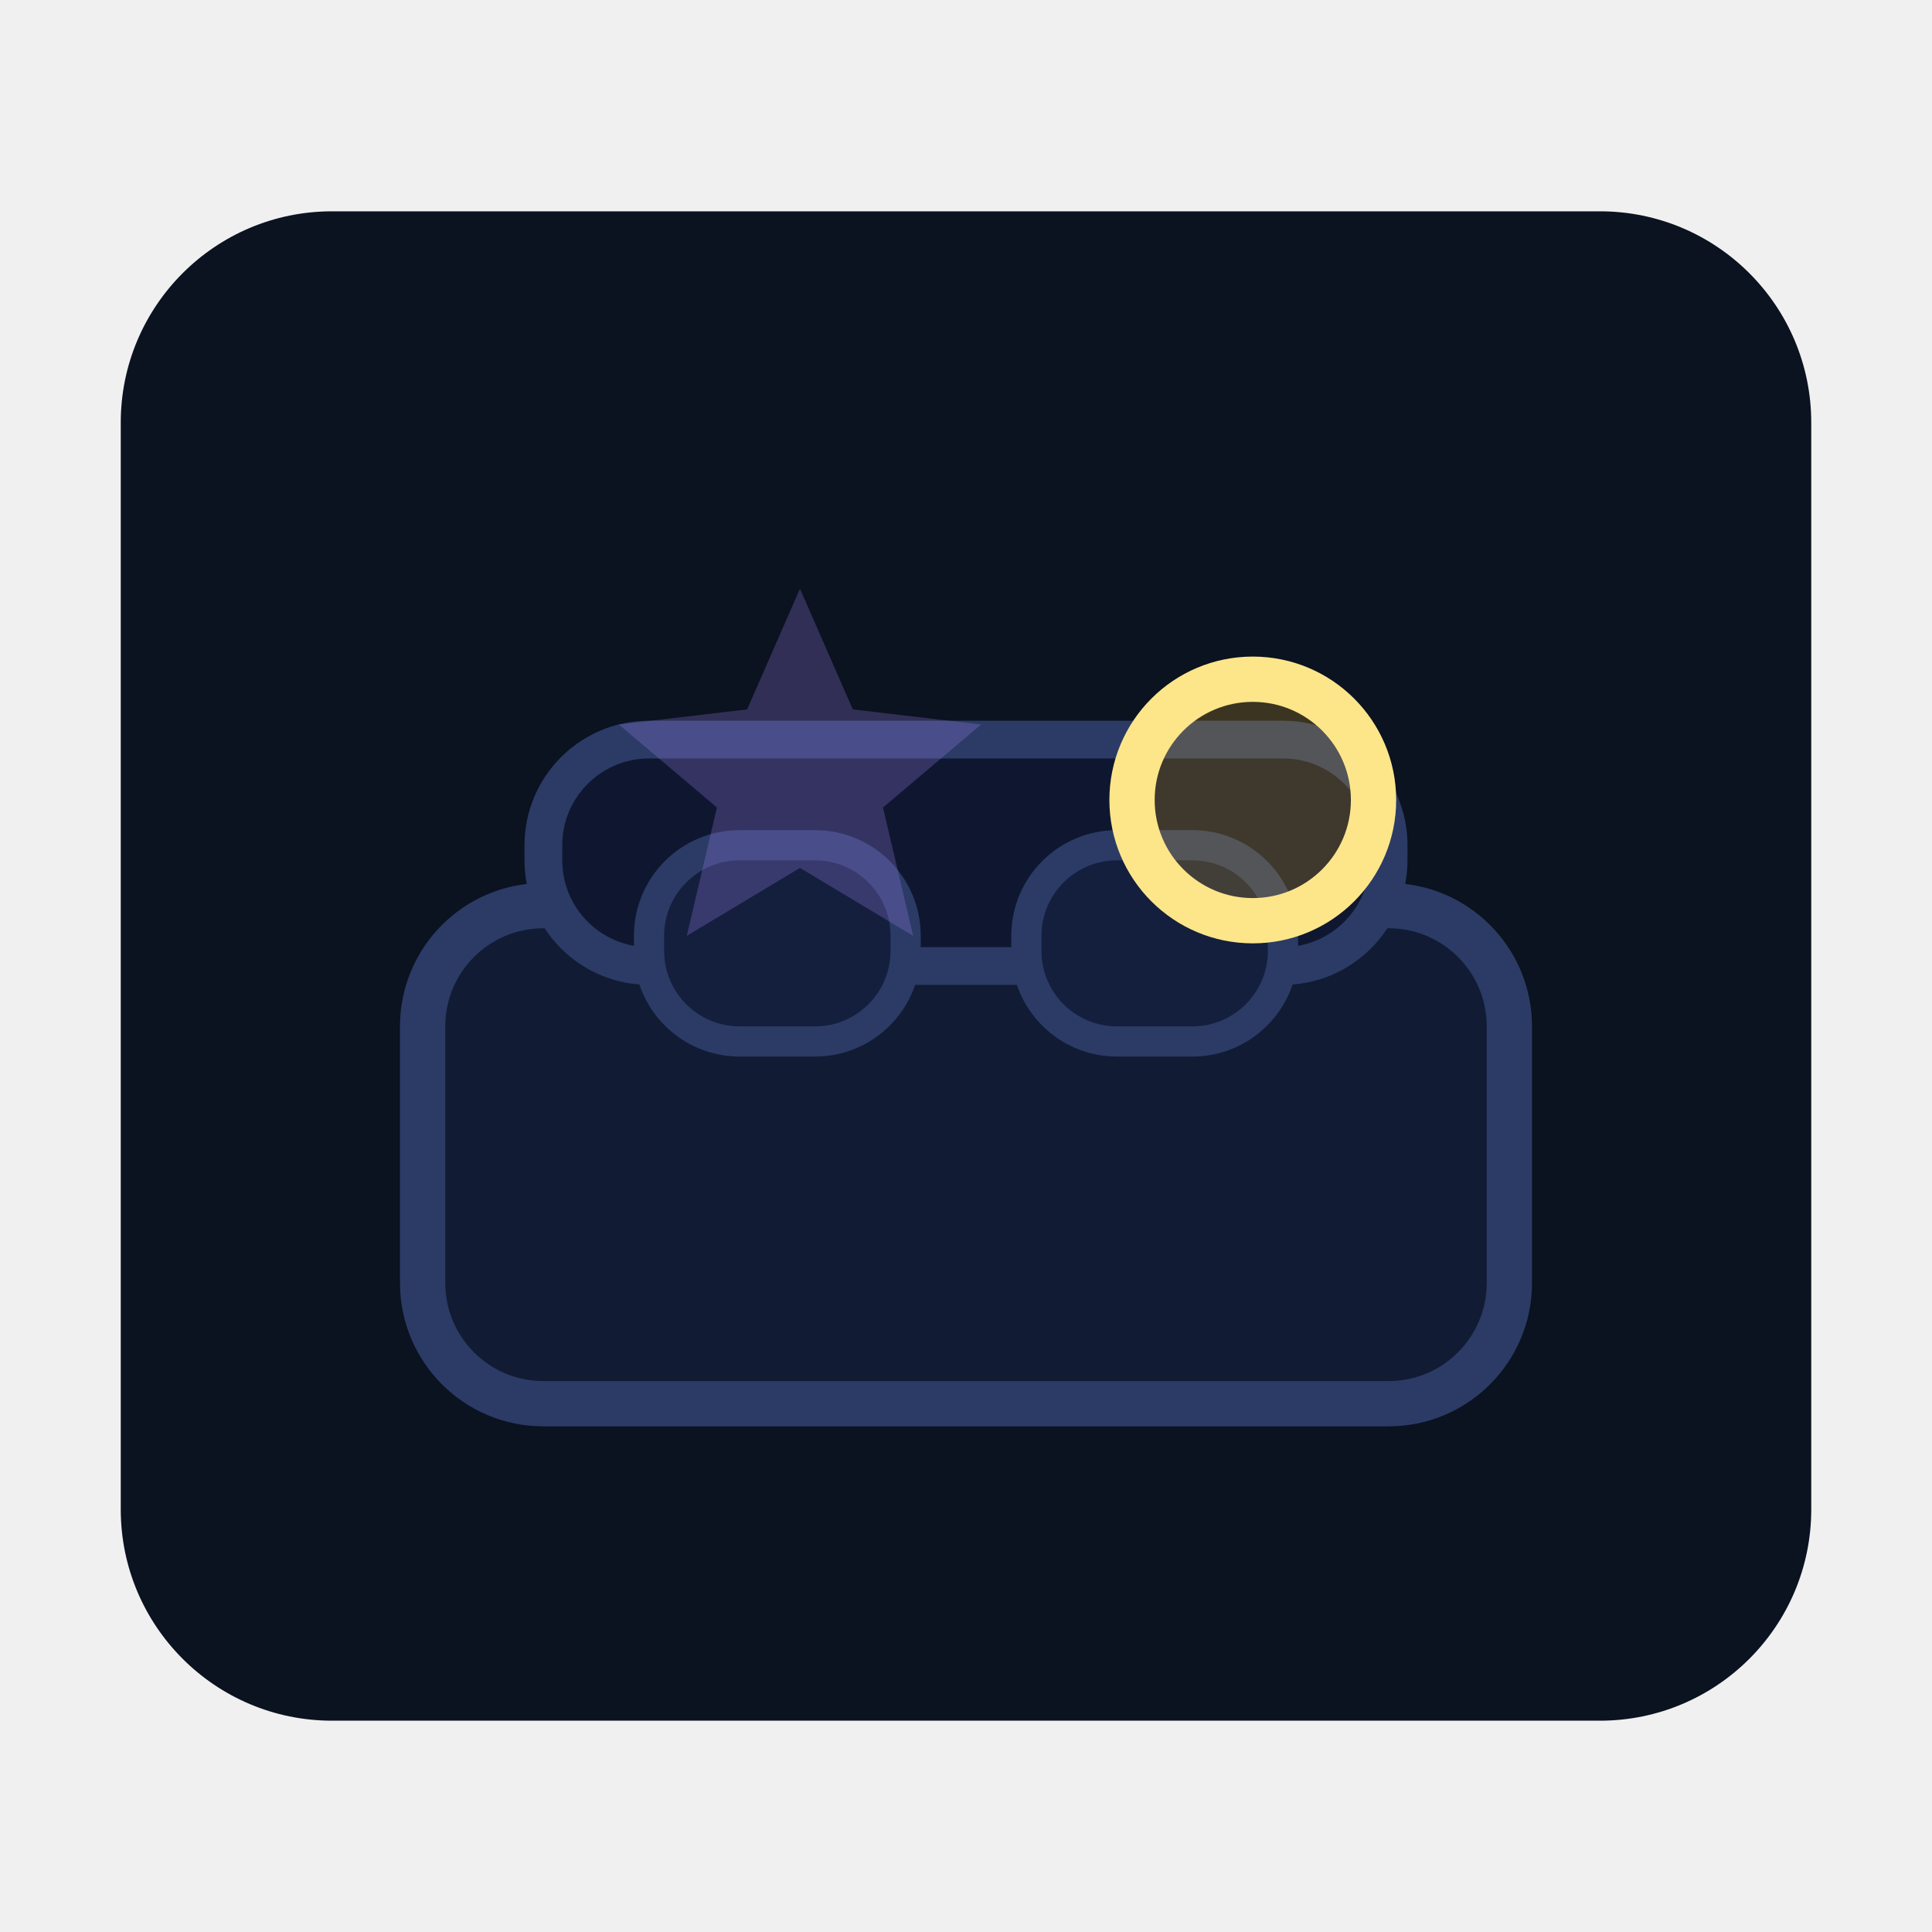
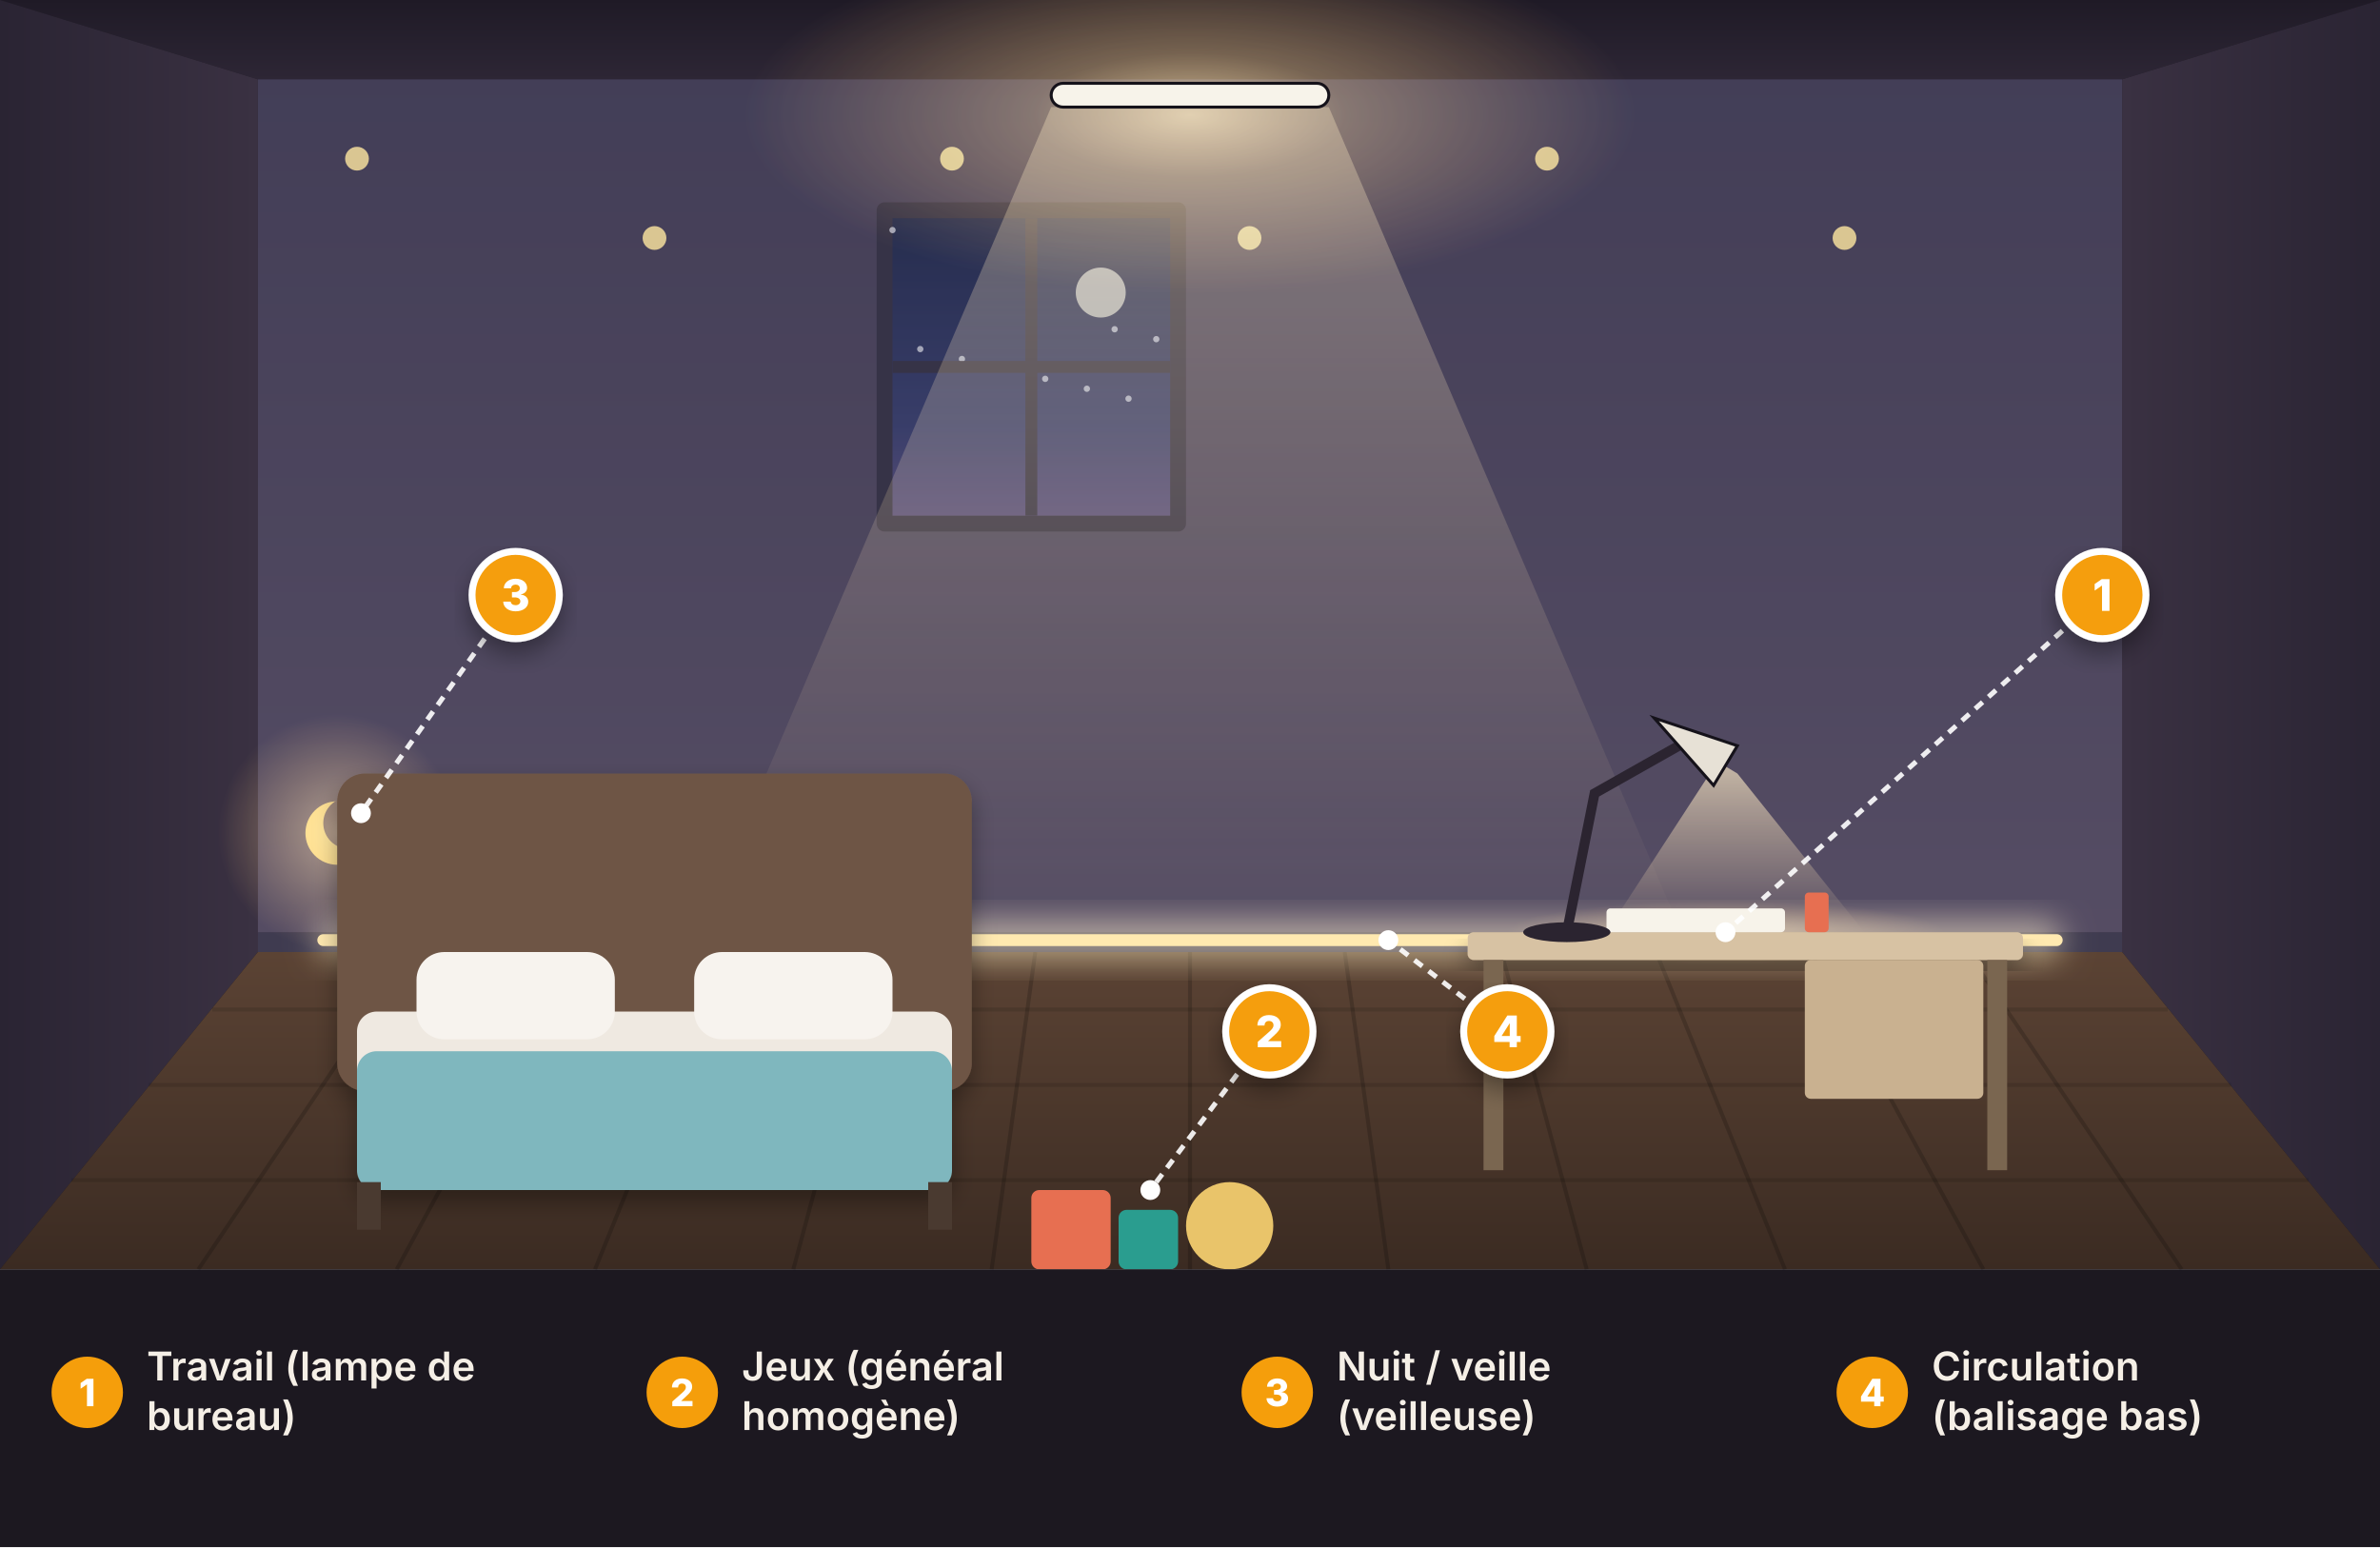
- <svg xmlns="http://www.w3.org/2000/svg" width="256" height="256" viewBox="0 0 256 256" fill="none">
-   <rect x="16" y="28" width="224" height="200" rx="28" fill="#0B1220" />
-   <rect x="56" y="120" width="144" height="66" rx="16" fill="#111B33" stroke="#2B3B66" stroke-width="6" />
-   <rect x="72" y="98" width="112" height="30" rx="14" fill="#0F1730" stroke="#2B3B66" stroke-width="5" />
-   <rect x="86" y="112" width="34" height="26" rx="12" fill="#141F3E" stroke="#2B3B66" stroke-width="4" />
-   <rect x="136" y="112" width="34" height="26" rx="12" fill="#141F3E" stroke="#2B3B66" stroke-width="4" />
-   <path d="M106 78l7 16 17 2-13 11 4 17-15-9-15 9 4-17-13-11 17-2Z" fill="#A78BFA" fill-opacity="0.25" />
-   <circle cx="166" cy="106" r="16" fill="#FBBF24" fill-opacity="0.20" stroke="#FDE68A" stroke-width="6" />
+ <svg xmlns="http://www.w3.org/2000/svg" viewBox="0 0 1200 780" role="img" aria-label="Chambre enfant : 4 zones">
+   <defs>
+     <linearGradient id="wall" x1="0" y1="0" x2="0" y2="1">
+       <stop offset="0" stop-color="#3d3448" />
+       <stop offset="1" stop-color="#5a4b5c" />
+     </linearGradient>
+     <linearGradient id="wallL" x1="0" y1="0" x2="1" y2="0">
+       <stop offset="0" stop-color="#2a2433" />
+       <stop offset="1" stop-color="#3a3142" />
+     </linearGradient>
+     <linearGradient id="wallR" x1="1" y1="0" x2="0" y2="0">
+       <stop offset="0" stop-color="#2a2433" />
+       <stop offset="1" stop-color="#3a3142" />
+     </linearGradient>
+     <linearGradient id="ceil" x1="0" y1="0" x2="0" y2="1">
+       <stop offset="0" stop-color="#1f1a26" />
+       <stop offset="1" stop-color="#2d2635" />
+     </linearGradient>
+     <linearGradient id="floor" x1="0" y1="0" x2="0" y2="1">
+       <stop offset="0" stop-color="#5b4334" />
+       <stop offset="1" stop-color="#3b2b22" />
+     </linearGradient>
+     <linearGradient id="tile" x1="0" y1="0" x2="0" y2="1">
+       <stop offset="0" stop-color="#6b6a70" />
+       <stop offset="1" stop-color="#3d3c42" />
+     </linearGradient>
+     <linearGradient id="concrete" x1="0" y1="0" x2="0" y2="1">
+       <stop offset="0" stop-color="#5d5a5e" />
+       <stop offset="1" stop-color="#36343a" />
+     </linearGradient>
+     <linearGradient id="stone" x1="0" y1="0" x2="0" y2="1">
+       <stop offset="0" stop-color="#5a4a3e" />
+       <stop offset="1" stop-color="#3e3229" />
+     </linearGradient>
+     <radialGradient id="glow">
+       <stop offset="0" stop-color="#ffe3a0" stop-opacity=".95" />
+       <stop offset=".35" stop-color="#ffcf6e" stop-opacity=".45" />
+       <stop offset="1" stop-color="#ffb84d" stop-opacity="0" />
+     </radialGradient>
+     <radialGradient id="glowSoft">
+       <stop offset="0" stop-color="#ffd98a" stop-opacity=".55" />
+       <stop offset="1" stop-color="#ffb84d" stop-opacity="0" />
+     </radialGradient>
+     <radialGradient id="glowCool">
+       <stop offset="0" stop-color="#eef6ff" stop-opacity=".9" />
+       <stop offset=".4" stop-color="#cfe3ff" stop-opacity=".4" />
+       <stop offset="1" stop-color="#b9d4ff" stop-opacity="0" />
+     </radialGradient>
+     <linearGradient id="cone" x1="0" y1="0" x2="0" y2="1">
+       <stop offset="0" stop-color="#ffe7a8" stop-opacity=".75" />
+       <stop offset="1" stop-color="#ffd27a" stop-opacity="0" />
+     </linearGradient>
+     <linearGradient id="coneCool" x1="0" y1="0" x2="0" y2="1">
+       <stop offset="0" stop-color="#f2f8ff" stop-opacity=".8" />
+       <stop offset="1" stop-color="#d6e7ff" stop-opacity="0" />
+     </linearGradient>
+     <linearGradient id="sky" x1="0" y1="0" x2="0" y2="1">
+       <stop offset="0" stop-color="#111a3a" />
+       <stop offset=".7" stop-color="#2d3364" />
+       <stop offset="1" stop-color="#5a4a78" />
+     </linearGradient>
+     <linearGradient id="grass" x1="0" y1="0" x2="0" y2="1">
+       <stop offset="0" stop-color="#2f4a35" />
+       <stop offset="1" stop-color="#1c2e22" />
+     </linearGradient>
+     <linearGradient id="wood" x1="0" y1="0" x2="0" y2="1">
+       <stop offset="0" stop-color="#9a6b46" />
+       <stop offset="1" stop-color="#6e4a30" />
+     </linearGradient>
+     <linearGradient id="metal" x1="0" y1="0" x2="1" y2="0">
+       <stop offset="0" stop-color="#cfd2d6" />
+       <stop offset=".5" stop-color="#f1f2f4" />
+       <stop offset="1" stop-color="#b9bcc2" />
+     </linearGradient>
+     <filter id="blur8" x="-50%" y="-50%" width="200%" height="200%">
+       <feGaussianBlur stdDeviation="8" />
+     </filter>
+     <filter id="blur3">
+       <feGaussianBlur stdDeviation="3" />
+     </filter>
+     <filter id="shadow" x="-20%" y="-20%" width="140%" height="160%">
+       <feDropShadow dx="0" dy="6" stdDeviation="6" flood-color="#000" flood-opacity=".35" />
+     </filter>
+   </defs>
+   <rect x="0" y="0" width="1200" height="640" fill="#1b1720" />
+   <polygon points="0,0 1200,0 1070,40 130,40" fill="url(#ceil)" />
+   <polygon points="0,0 130,40 130,480 0,640" fill="url(#wallL)" />
+   <polygon points="1200,0 1070,40 1070,480 1200,640" fill="url(#wallR)" />
+   <rect x="130" y="40" width="940" height="440" fill="url(#wall)" />
+   <polygon points="0,640 130,480 1070,480 1200,640" fill="url(#floor)" />
+   <line x1="208" y1="480" x2="100" y2="640" stroke="#000" stroke-opacity=".18" stroke-width="2" />
+   <line x1="287" y1="480" x2="200" y2="640" stroke="#000" stroke-opacity=".18" stroke-width="2" />
+   <line x1="365" y1="480" x2="300" y2="640" stroke="#000" stroke-opacity=".18" stroke-width="2" />
+   <line x1="443" y1="480" x2="400" y2="640" stroke="#000" stroke-opacity=".18" stroke-width="2" />
+   <line x1="522" y1="480" x2="500" y2="640" stroke="#000" stroke-opacity=".18" stroke-width="2" />
+   <line x1="600" y1="480" x2="600" y2="640" stroke="#000" stroke-opacity=".18" stroke-width="2" />
+   <line x1="678" y1="480" x2="700" y2="640" stroke="#000" stroke-opacity=".18" stroke-width="2" />
+   <line x1="757" y1="480" x2="800" y2="640" stroke="#000" stroke-opacity=".18" stroke-width="2" />
+   <line x1="835" y1="480" x2="900" y2="640" stroke="#000" stroke-opacity=".18" stroke-width="2" />
+   <line x1="913" y1="480" x2="1000" y2="640" stroke="#000" stroke-opacity=".18" stroke-width="2" />
+   <line x1="992" y1="480" x2="1100" y2="640" stroke="#000" stroke-opacity=".18" stroke-width="2" />
+   <line x1="107" y1="509" x2="1093" y2="509" stroke="#000" stroke-opacity=".12" stroke-width="2" />
+   <line x1="75" y1="547" x2="1125" y2="547" stroke="#000" stroke-opacity=".12" stroke-width="2" />
+   <line x1="36" y1="595" x2="1164" y2="595" stroke="#000" stroke-opacity=".12" stroke-width="2" />
+   <rect x="130" y="470" width="940" height="10" fill="#2a2330" opacity=".7" />
+   <rect x="442" y="102" width="156" height="166" rx="4" fill="#2a2330" />
+   <rect x="450" y="110" width="140" height="150" fill="url(#sky)" />
+   <circle cx="450" cy="116.0" r="1.6" fill="#fff" opacity=".8" />
+   <circle cx="569" cy="201.0" r="1.6" fill="#fff" opacity=".8" />
+   <circle cx="548" cy="196.0" r="1.6" fill="#fff" opacity=".8" />
+   <circle cx="527" cy="191.0" r="1.6" fill="#fff" opacity=".8" />
+   <circle cx="506" cy="186.0" r="1.6" fill="#fff" opacity=".8" />
+   <circle cx="485" cy="181.0" r="1.6" fill="#fff" opacity=".8" />
+   <circle cx="464" cy="176.0" r="1.6" fill="#fff" opacity=".8" />
+   <circle cx="583" cy="171.0" r="1.6" fill="#fff" opacity=".8" />
+   <circle cx="562" cy="166.0" r="1.6" fill="#fff" opacity=".8" />
+   <circle cx="555.0" cy="147.5" r="12.6" fill="#f6f1d8" opacity=".9" />
+   <line x1="520.0" y1="110" x2="520.0" y2="260" stroke="#2a2330" stroke-width="6" />
+   <line x1="450" y1="185.0" x2="590" y2="185.0" stroke="#2a2330" stroke-width="6" />
+   <rect x="130" y="40" width="940" height="440" fill="#4d4f72" opacity=".35" />
+   <circle cx="180" cy="80" r="6" fill="#ffe7a0" opacity=".8" />
+   <circle cx="330" cy="120" r="6" fill="#ffe7a0" opacity=".8" />
+   <circle cx="480" cy="80" r="6" fill="#ffe7a0" opacity=".8" />
+   <circle cx="630" cy="120" r="6" fill="#ffe7a0" opacity=".8" />
+   <circle cx="780" cy="80" r="6" fill="#ffe7a0" opacity=".8" />
+   <circle cx="930" cy="120" r="6" fill="#ffe7a0" opacity=".8" />
+   <circle cx="170" cy="420" r="16" fill="#ffd27a" />
+   <circle cx="176" cy="415" r="13" fill="#5a4b5c" />
+   <g style="mix-blend-mode:screen">
+     <ellipse cx="600" cy="58" rx="224.0" ry="90" fill="url(#glow)" opacity="0.8" />
+     <polygon points="530.0,54 670.0,54 852.0,480 348.0,480" fill="url(#cone)" opacity="0.45" />
+     <polygon points="866,384 876,390 940,470 810,470" fill="url(#cone)" opacity=".9" />
+     <ellipse cx="870" cy="470" rx="110" ry="16" fill="url(#glowSoft)" opacity="1" />
+     <ellipse cx="170" cy="420" rx="60" ry="60" fill="url(#glowSoft)" opacity="1" />
+     <rect x="160" y="464" width="880" height="20" rx="10" fill="#ffe9b0" opacity=".55" filter="url(#blur8)" />
+   </g>
+   <rect x="530.0" y="42" width="140" height="12" rx="6" fill="#f7f3ea" stroke="#15121a" stroke-width="1.5" />
+   <rect x="160" y="471" width="880" height="6" rx="3" fill="#ffe9b0" />
+   <g filter="url(#shadow)">
+     <rect x="170.0" y="390" width="320" height="160" rx="14" fill="#6e5545" />
+     <rect x="180.0" y="510" width="300" height="80" rx="10" fill="#efe9e1" />
+     <rect x="180.0" y="530" width="300" height="70" rx="10" fill="#7fb7be" />
+     <rect x="210.0" y="480" width="100.0" height="44" rx="14" fill="#f7f3ee" />
+     <rect x="350" y="480" width="100.0" height="44" rx="14" fill="#f7f3ee" />
+   </g>
+   <rect x="180.0" y="596" width="12" height="24" fill="#4a3a30" />
+   <rect x="468.0" y="596" width="12" height="24" fill="#4a3a30" />
+   <rect x="740.0" y="470" width="280" height="14" rx="3" fill="#d7c2a3" filter="url(#shadow)" />
+   <rect x="748.0" y="484" width="10" height="106" fill="#7a6650" />
+   <rect x="1002.0" y="484" width="10" height="106" fill="#7a6650" />
+   <rect x="910.0" y="484" width="90" height="70" rx="3" fill="#c9b190" />
+   <rect x="810" y="458" width="90" height="12" rx="2" fill="#f7f3ea" />
+   <rect x="910" y="450" width="12" height="20" rx="2" fill="#e76f51" />
+   <ellipse cx="790" cy="470" rx="22" ry="5" fill="#2b2430" />
+   <path d="M790,470 L804,400 L850,374" stroke="#2b2430" stroke-width="5" fill="none" />
+   <path d="M834,362 L876,376 L864,396 Z" fill="#e7e1d6" stroke="#15121a" stroke-width="1.5" />
+   <rect x="520" y="600" width="40" height="40" rx="4" fill="#e76f51" />
+   <rect x="564" y="610" width="30" height="30" rx="4" fill="#2a9d8f" />
+   <circle cx="620" cy="618" r="22" fill="#e9c46a" />
+   <line x1="1060" y1="300" x2="870" y2="470" stroke="#fff" stroke-width="2.5" stroke-dasharray="5 4" opacity=".9" />
+   <circle cx="870" cy="470" r="5" fill="#fff" />
+   <g filter="url(#shadow)">
+     <circle cx="1060" cy="300" r="22" fill="#f59e0b" stroke="#fff" stroke-width="3.5" />
+     <text x="1060" y="308" text-anchor="middle" font-family="Inter, Arial, sans-serif" font-weight="800" font-size="22" fill="#fff">1</text>
+   </g>
+   <line x1="640" y1="520" x2="580" y2="600" stroke="#fff" stroke-width="2.5" stroke-dasharray="5 4" opacity=".9" />
+   <circle cx="580" cy="600" r="5" fill="#fff" />
+   <g filter="url(#shadow)">
+     <circle cx="640" cy="520" r="22" fill="#f59e0b" stroke="#fff" stroke-width="3.5" />
+     <text x="640" y="528" text-anchor="middle" font-family="Inter, Arial, sans-serif" font-weight="800" font-size="22" fill="#fff">2</text>
+   </g>
+   <line x1="260" y1="300" x2="182" y2="410" stroke="#fff" stroke-width="2.5" stroke-dasharray="5 4" opacity=".9" />
+   <circle cx="182" cy="410" r="5" fill="#fff" />
+   <g filter="url(#shadow)">
+     <circle cx="260" cy="300" r="22" fill="#f59e0b" stroke="#fff" stroke-width="3.5" />
+     <text x="260" y="308" text-anchor="middle" font-family="Inter, Arial, sans-serif" font-weight="800" font-size="22" fill="#fff">3</text>
+   </g>
+   <line x1="760" y1="520" x2="700" y2="474" stroke="#fff" stroke-width="2.5" stroke-dasharray="5 4" opacity=".9" />
+   <circle cx="700" cy="474" r="5" fill="#fff" />
+   <g filter="url(#shadow)">
+     <circle cx="760" cy="520" r="22" fill="#f59e0b" stroke="#fff" stroke-width="3.5" />
+     <text x="760" y="528" text-anchor="middle" font-family="Inter, Arial, sans-serif" font-weight="800" font-size="22" fill="#fff">4</text>
+   </g>
+   <rect x="0" y="640" width="1200" height="140" fill="#1c1820" />
+   <circle cx="44.0" cy="702" r="18" fill="#f59e0b" />
+   <text x="44.0" y="709" text-anchor="middle" font-family="Inter, Arial, sans-serif" font-weight="800" font-size="19" fill="#fff">1</text>
+   <text x="74.0" y="696" font-family="Inter, Arial, sans-serif" font-weight="600" font-size="20" fill="#f5efe6">Travail (lampe de</text>
+   <text x="74.0" y="721" font-family="Inter, Arial, sans-serif" font-weight="600" font-size="20" fill="#f5efe6">bureau)</text>
+   <circle cx="344.0" cy="702" r="18" fill="#f59e0b" />
+   <text x="344.0" y="709" text-anchor="middle" font-family="Inter, Arial, sans-serif" font-weight="800" font-size="19" fill="#fff">2</text>
+   <text x="374.0" y="696" font-family="Inter, Arial, sans-serif" font-weight="600" font-size="20" fill="#f5efe6">Jeux (général</text>
+   <text x="374.0" y="721" font-family="Inter, Arial, sans-serif" font-weight="600" font-size="20" fill="#f5efe6">homogène)</text>
+   <circle cx="644.0" cy="702" r="18" fill="#f59e0b" />
+   <text x="644.0" y="709" text-anchor="middle" font-family="Inter, Arial, sans-serif" font-weight="800" font-size="19" fill="#fff">3</text>
+   <text x="674.0" y="696" font-family="Inter, Arial, sans-serif" font-weight="600" font-size="20" fill="#f5efe6">Nuit / veille</text>
+   <text x="674.0" y="721" font-family="Inter, Arial, sans-serif" font-weight="600" font-size="20" fill="#f5efe6">(veilleuse)</text>
+   <circle cx="944.0" cy="702" r="18" fill="#f59e0b" />
+   <text x="944.0" y="709" text-anchor="middle" font-family="Inter, Arial, sans-serif" font-weight="800" font-size="19" fill="#fff">4</text>
+   <text x="974.0" y="696" font-family="Inter, Arial, sans-serif" font-weight="600" font-size="20" fill="#f5efe6">Circulation</text>
+   <text x="974.0" y="721" font-family="Inter, Arial, sans-serif" font-weight="600" font-size="20" fill="#f5efe6">(balisage bas)</text>
</svg>
